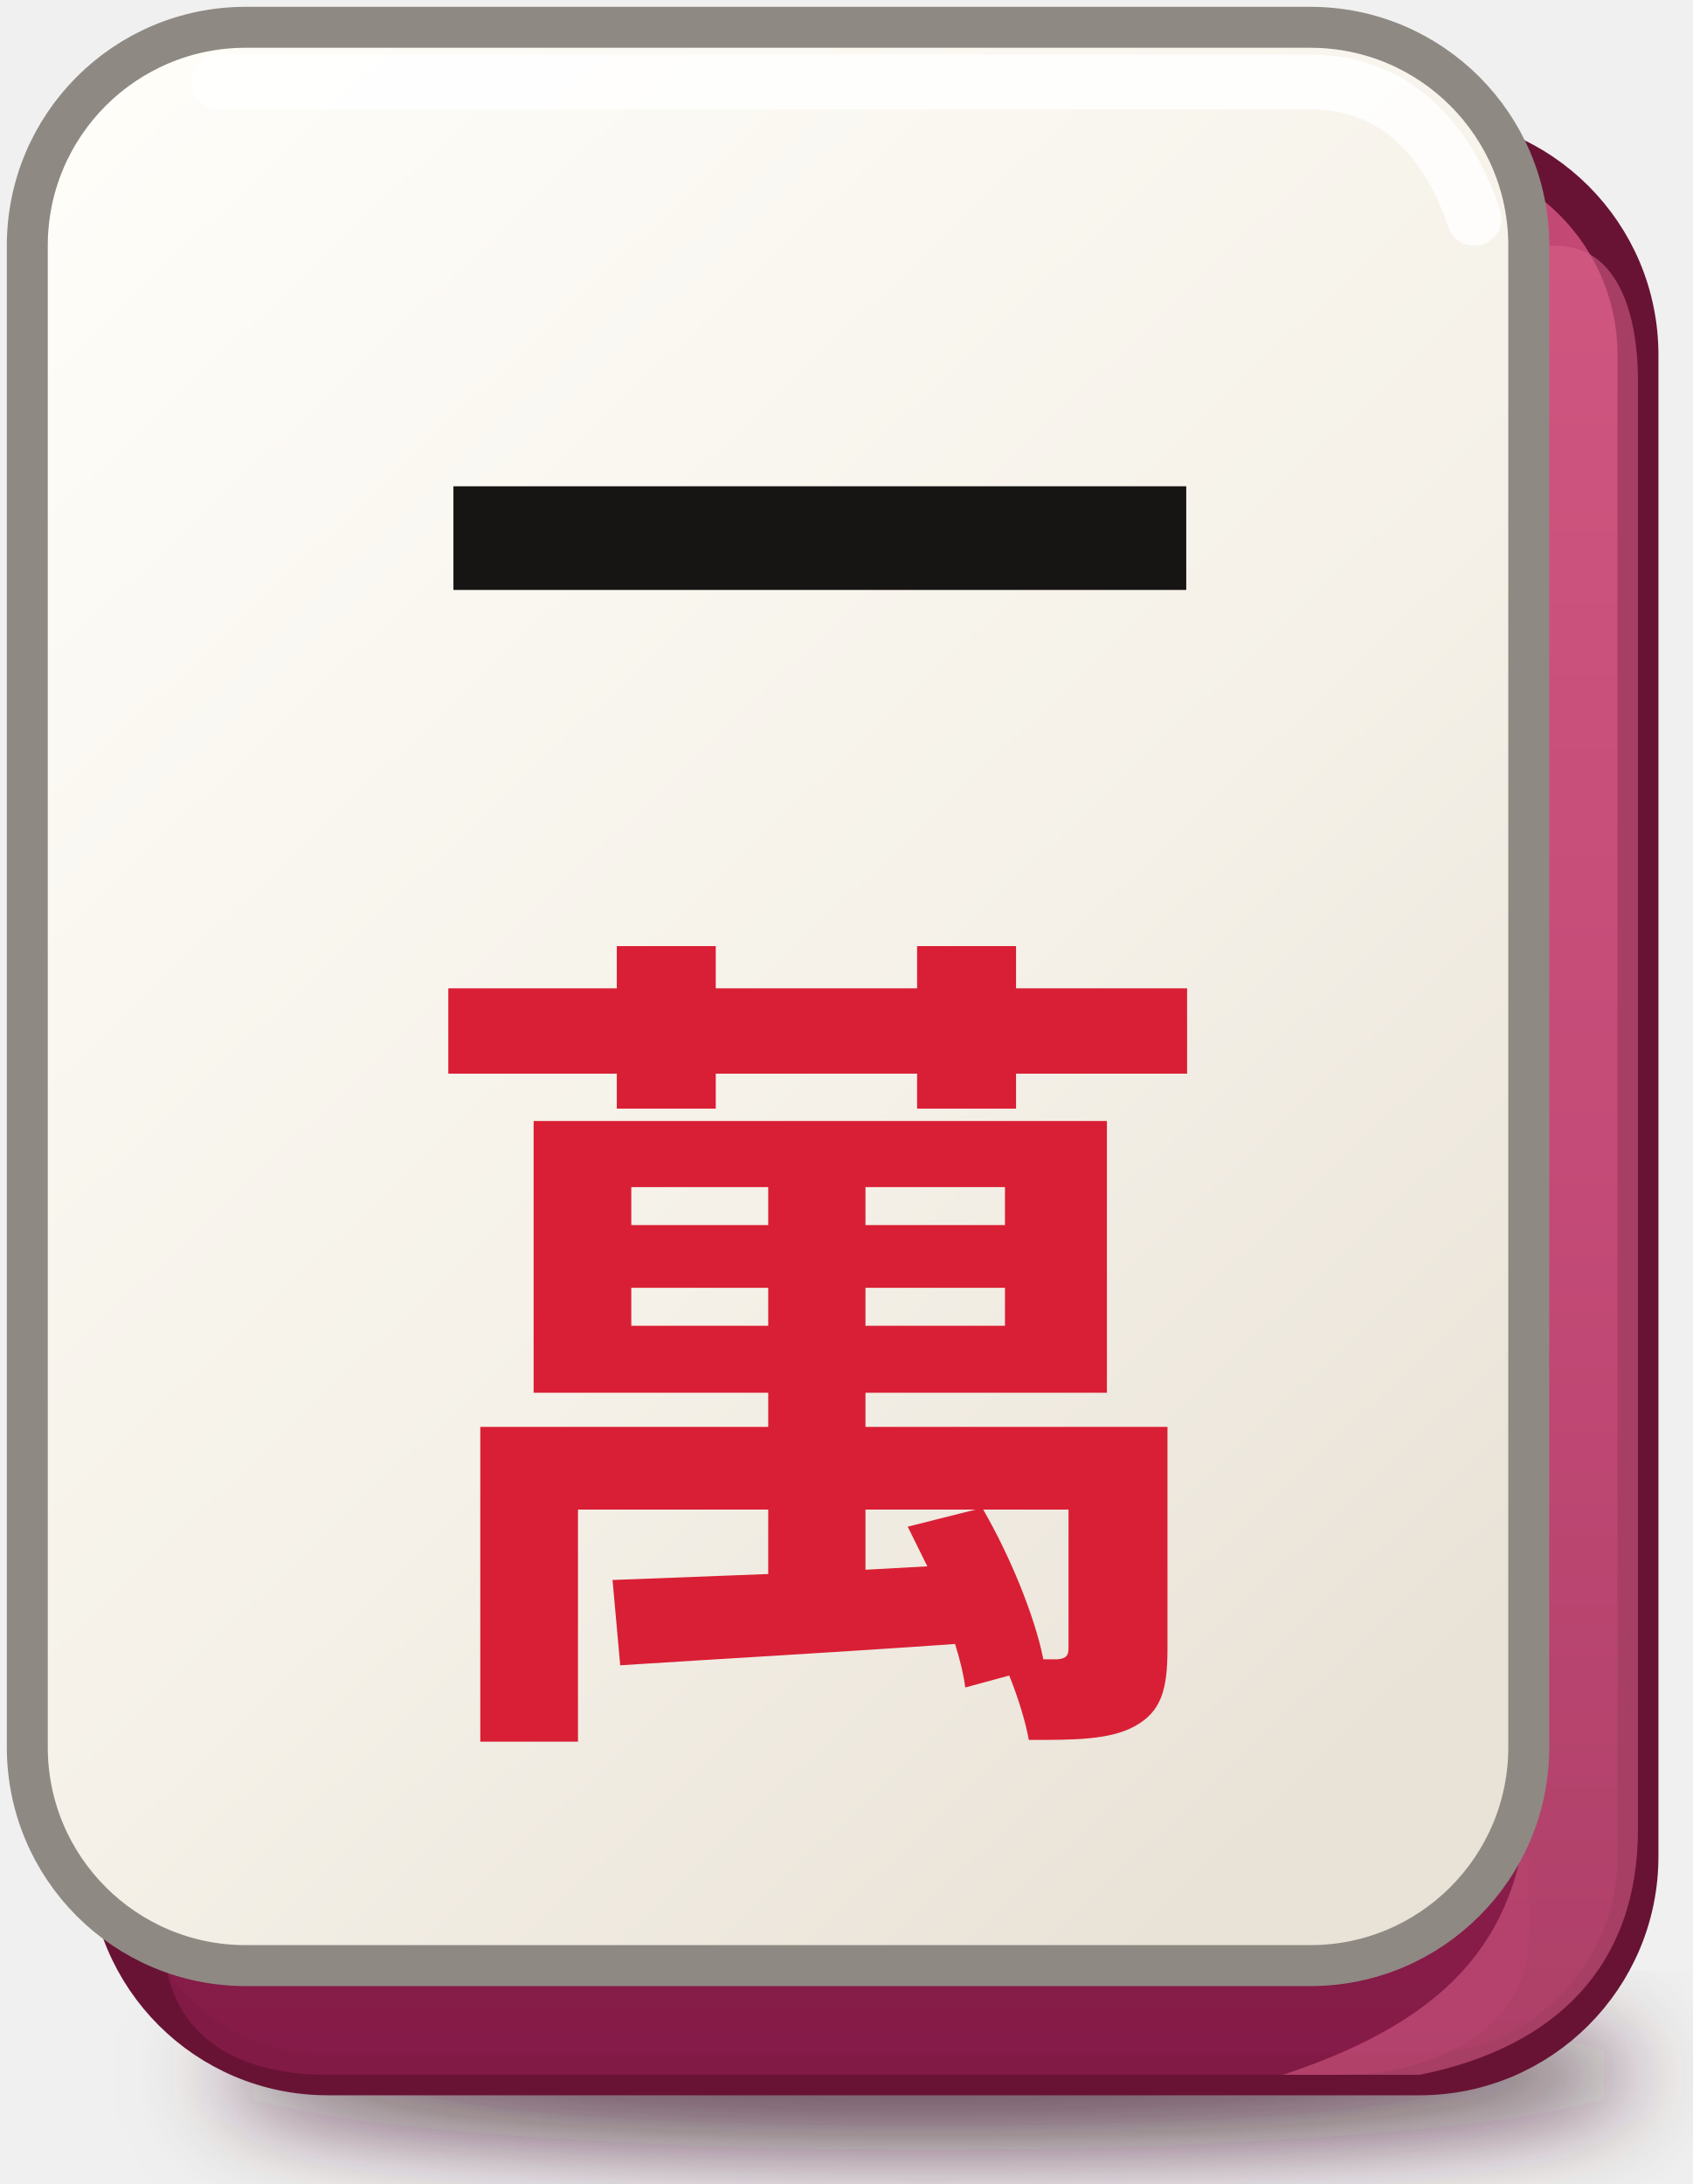
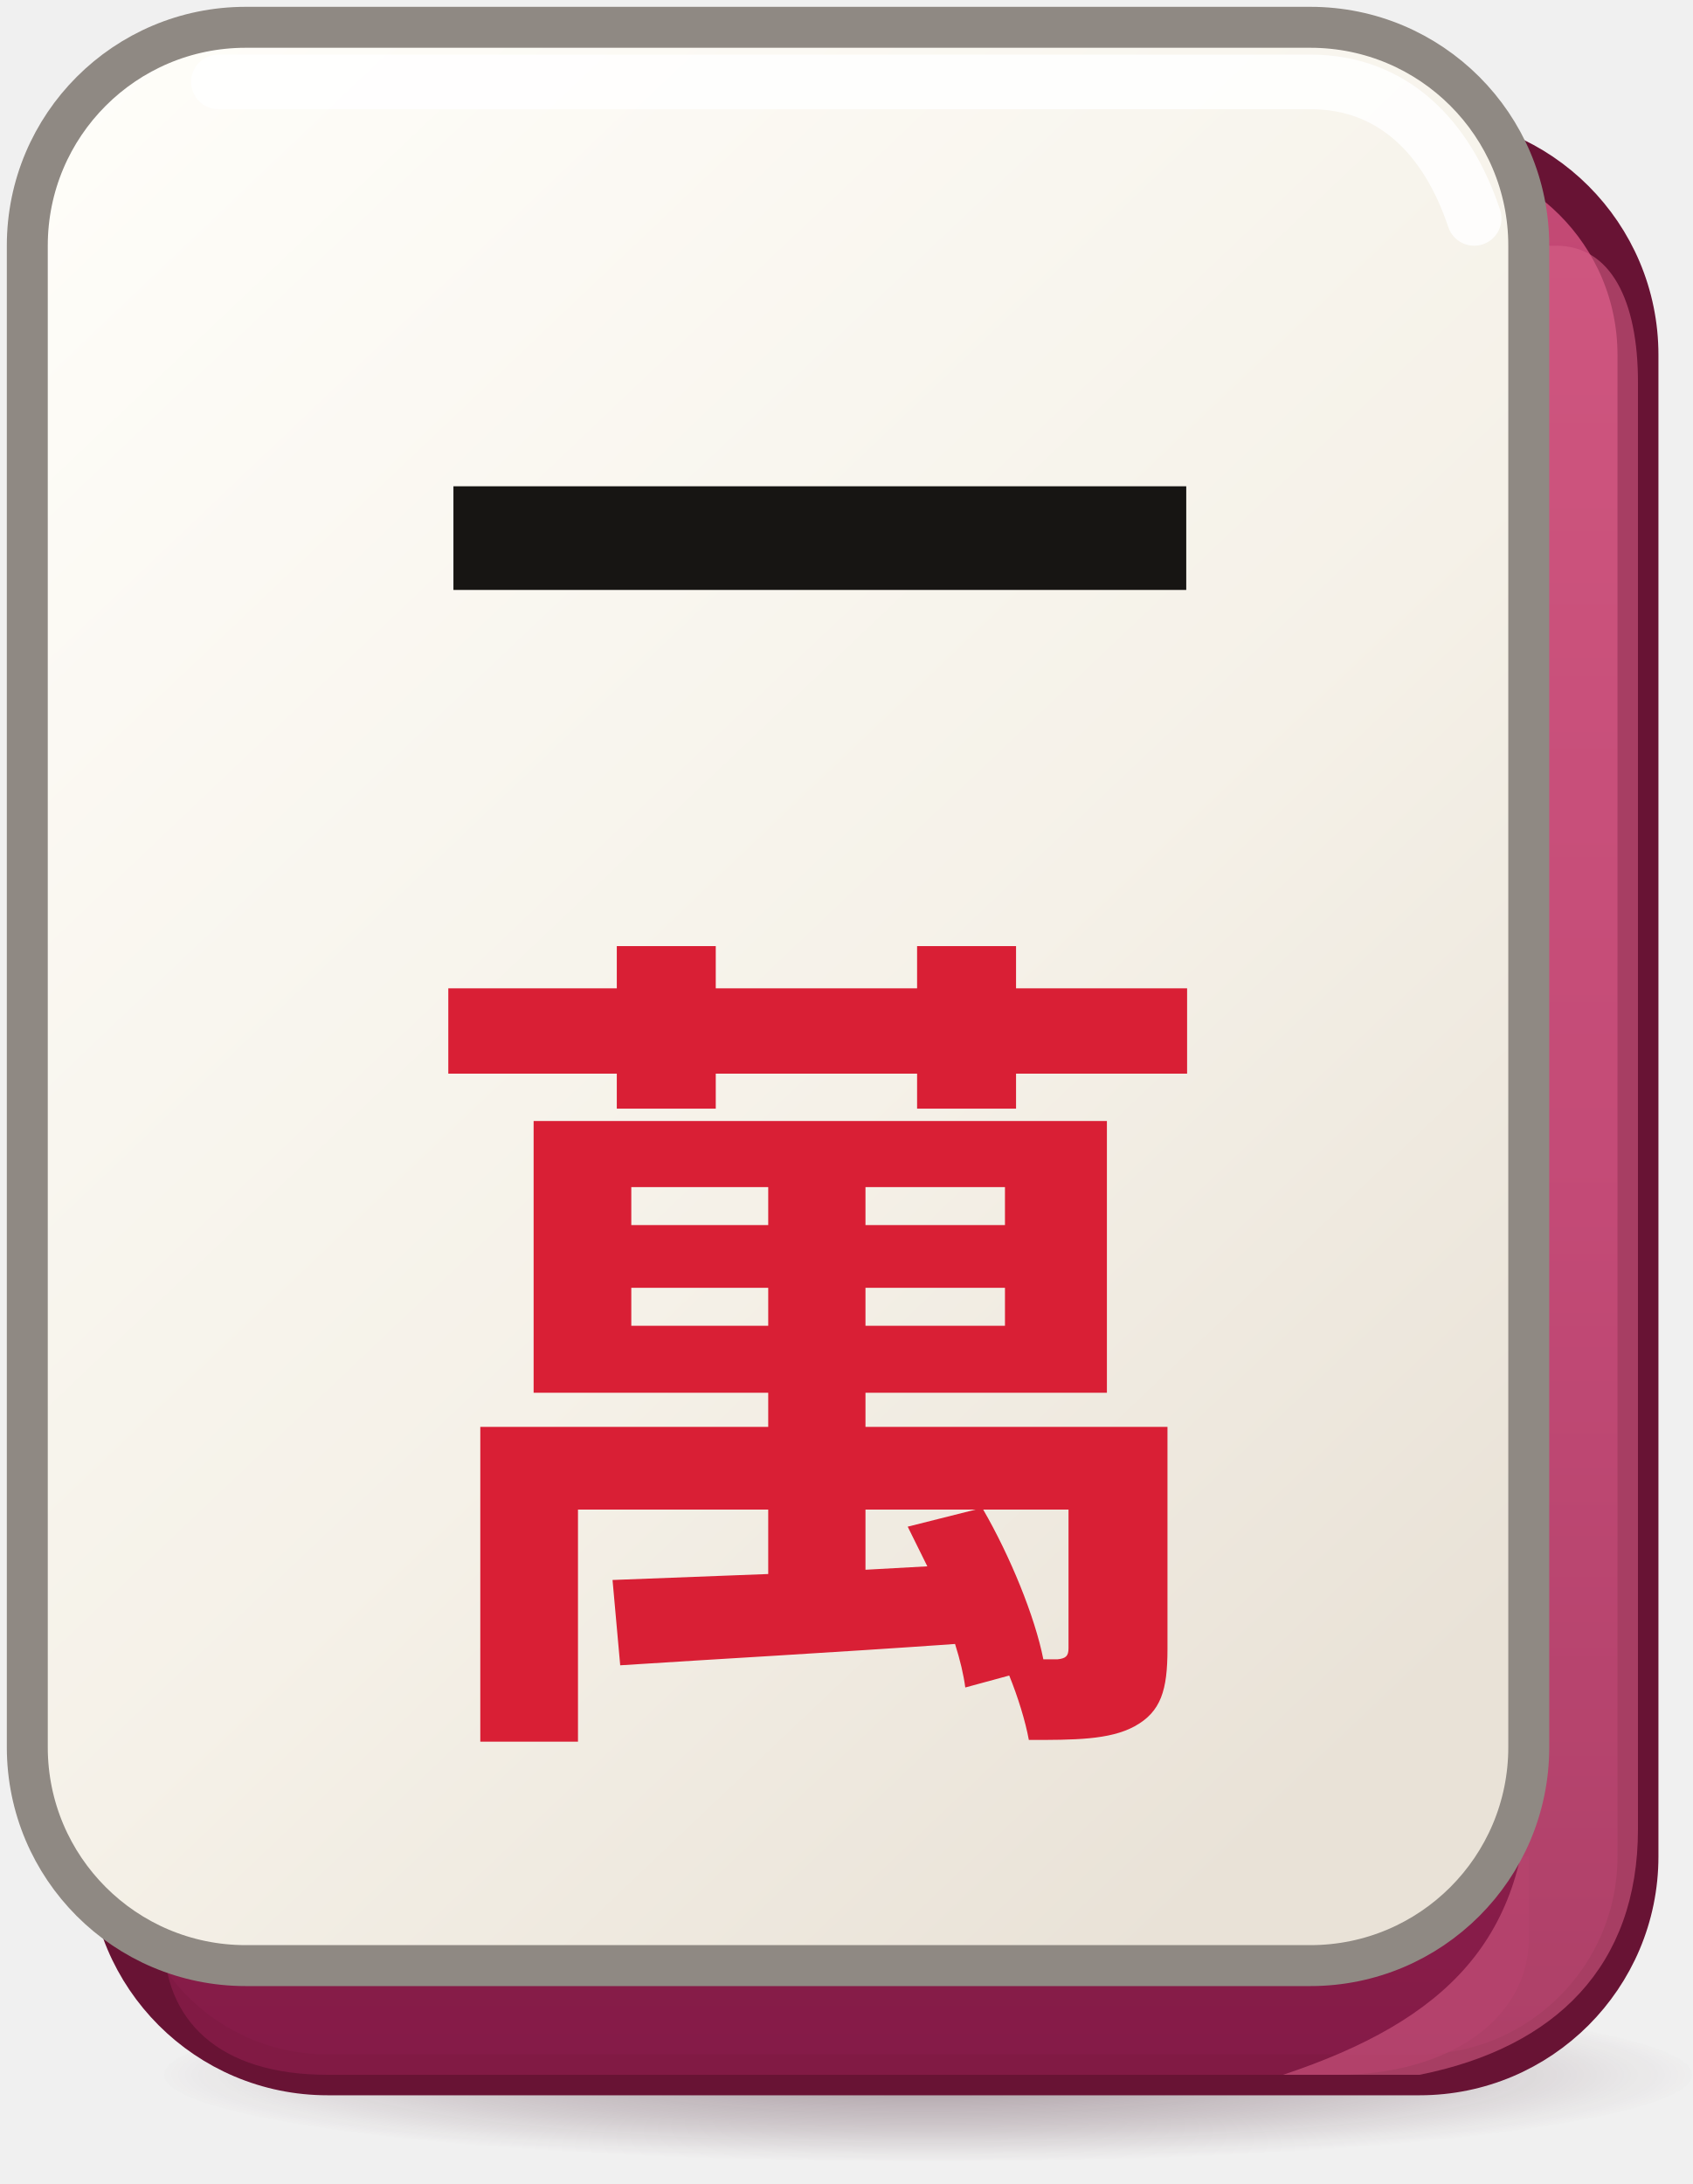
<svg xmlns="http://www.w3.org/2000/svg" width="62" height="80" viewBox="0 0 62 80">
  <defs>
    <linearGradient id="ivory" x1="0" y1="0" x2=".75" y2="1">
      <stop stop-color="#fffefa" />
      <stop offset=".62" stop-color="#f5f1e8" />
      <stop offset="1" stop-color="#e9e2d7" />
    </linearGradient>
    <linearGradient id="pink-side" x1="0" y1="0" x2="0" y2="1">
      <stop stop-color="#c54b76" />
      <stop offset=".55" stop-color="#a92e60" />
      <stop offset="1" stop-color="#77163f" />
    </linearGradient>
-     <filter id="shadow" x="-30%" y="-20%" width="170%" height="160%">
-       <feGaussianBlur stdDeviation="1.8" />
-     </filter>
+     <radialGradient id="shadow">
+       <stop offset="0" stop-color="#361123" stop-opacity=".38" />
+       <stop offset=".6" stop-color="#361123" stop-opacity=".18" />
+       <stop offset="1" stop-color="#361123" stop-opacity="0" />
+     </radialGradient>
  </defs>
-   <ellipse cx="34" cy="76" rx="26" ry="2.7" fill="#361123" opacity=".72" filter="url(#shadow)" />
+   <ellipse cx="34" cy="76" rx="28" ry="3.2" fill="url(#shadow)" />
  <rect x="4" y="5" width="56" height="71" rx="8" fill="url(#pink-side)" stroke="#681334" stroke-width="1.5" />
  <path d="M6 68h50v3c0 3-3 5-7 5H12c-4 0-6-2-6-5Z" fill="#8b1d4b" opacity=".72" />
  <path d="M56 9h1c2 0 3 2 3 5v53c0 5-3 8-8 9h-5c6-2 9-5 9-11Z" fill="#d86088" opacity=".56" />
  <rect x="1" y="1" width="55" height="71" rx="8" fill="url(#ivory)" stroke="#8f8983" stroke-width="1.5" />
  <path d="M8 3h40c3 0 5 2 6 5" fill="none" stroke="#fff" stroke-width="2" stroke-linecap="round" opacity=".85" />
  <text x="30" y="31" text-anchor="middle" font-family="STKaiti,KaiTi,FangSong,serif" font-size="29" font-weight="900" fill="#171513">一</text>
  <text x="30" y="61" text-anchor="middle" font-family="STKaiti,KaiTi,FangSong,serif" font-size="31" font-weight="900" fill="#d91f35">萬</text>
</svg>
